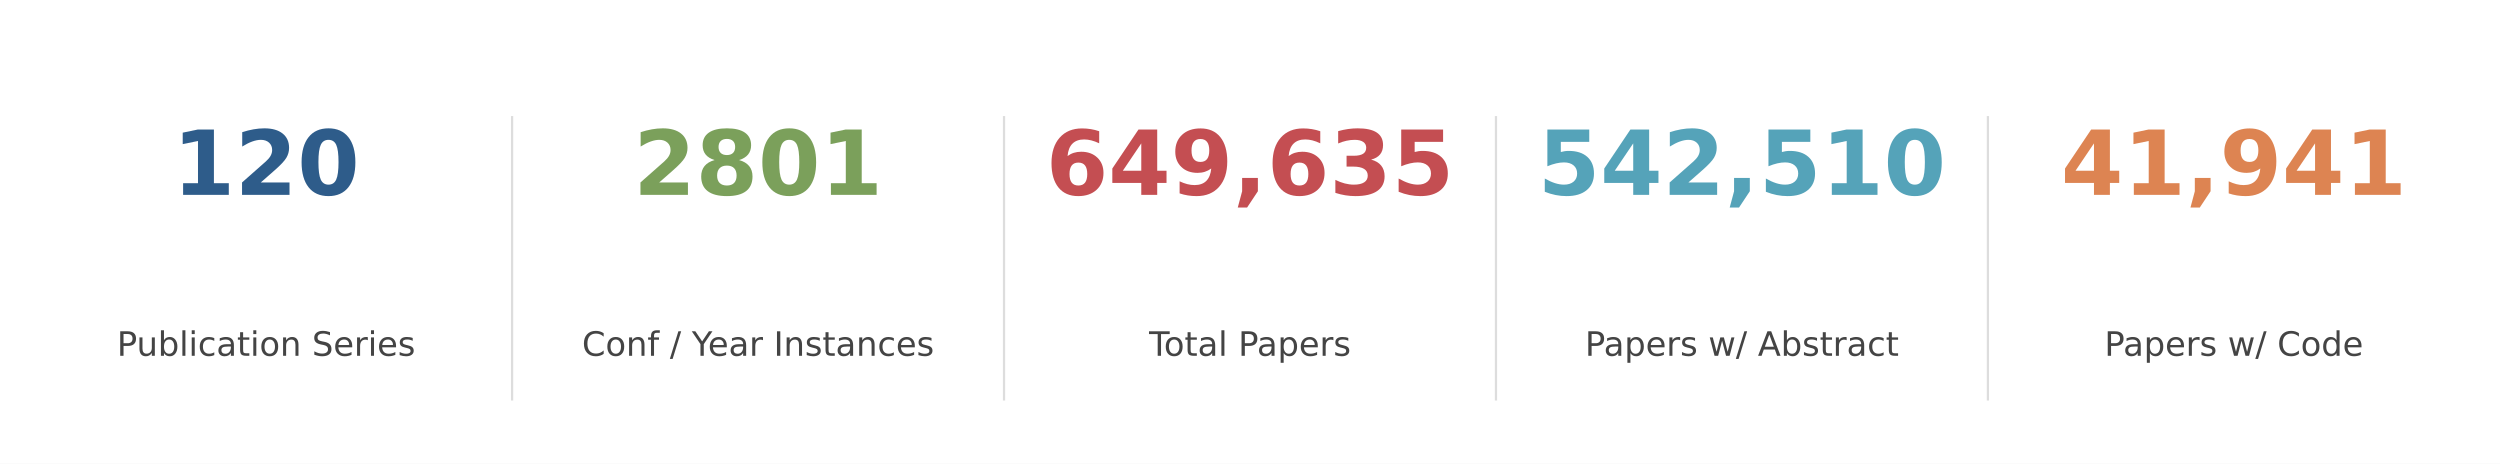
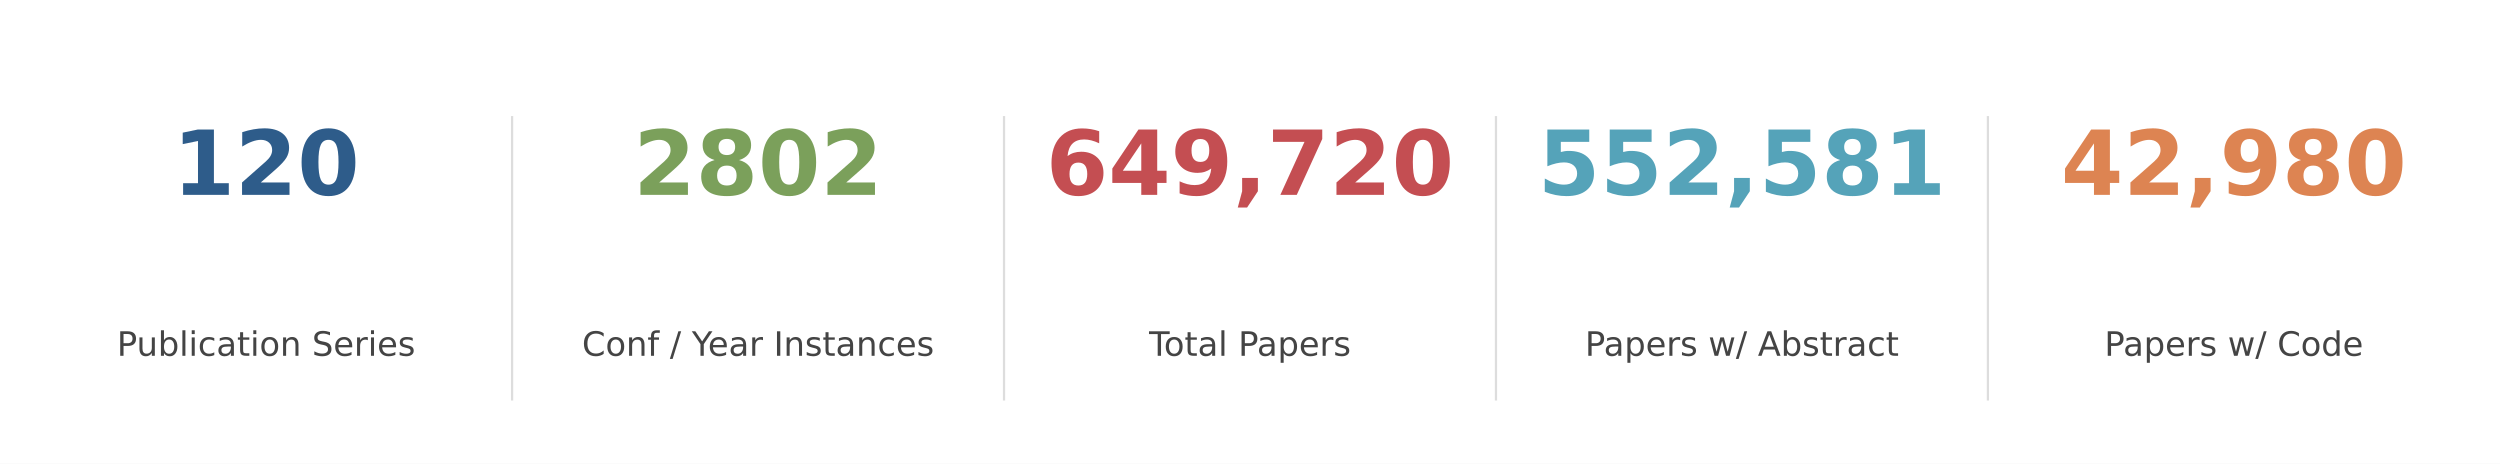
<svg xmlns="http://www.w3.org/2000/svg" xmlns:xlink="http://www.w3.org/1999/xlink" width="892.8pt" height="165.6pt" viewBox="0 0 892.8 165.6" version="1.1">
  <defs>
    <style type="text/css">*{stroke-linejoin: round; stroke-linecap: butt}</style>
  </defs>
  <g id="figure_1">
    <g id="patch_1">
      <path d="M 0 165.6  L 892.8 165.6  L 892.8 0  L 0 0  z " style="fill: #ffffff" />
    </g>
    <g id="axes_1">
      <g id="line2d_1">
-         <path d="M 182.88 142.65  L 182.88 41.85  " clip-path="url(#pd167391974)" style="fill: none; stroke: #dddddd; stroke-width: 0.8; stroke-linecap: square" />
+         <path d="M 182.88 142.65  L 182.88 41.85  " clip-path="url(#p46274622f7)" style="fill: none; stroke: #dddddd; stroke-width: 0.8; stroke-linecap: square" />
      </g>
      <g id="line2d_2">
-         <path d="M 358.56 142.65  L 358.56 41.85  " clip-path="url(#pd167391974)" style="fill: none; stroke: #dddddd; stroke-width: 0.8; stroke-linecap: square" />
+         <path d="M 358.56 142.65  L 358.56 41.85  " clip-path="url(#p46274622f7)" style="fill: none; stroke: #dddddd; stroke-width: 0.8; stroke-linecap: square" />
      </g>
      <g id="line2d_3">
-         <path d="M 534.24 142.65  L 534.24 41.85  " clip-path="url(#pd167391974)" style="fill: none; stroke: #dddddd; stroke-width: 0.8; stroke-linecap: square" />
+         <path d="M 534.24 142.65  L 534.24 41.85  " clip-path="url(#p46274622f7)" style="fill: none; stroke: #dddddd; stroke-width: 0.8; stroke-linecap: square" />
      </g>
      <g id="line2d_4">
-         <path d="M 709.92 142.65  L 709.92 41.85  " clip-path="url(#pd167391974)" style="fill: none; stroke: #dddddd; stroke-width: 0.8; stroke-linecap: square" />
+         <path d="M 709.92 142.65  L 709.92 41.85  " clip-path="url(#p46274622f7)" style="fill: none; stroke: #dddddd; stroke-width: 0.8; stroke-linecap: square" />
      </g>
      <g id="text_1">
        <g style="fill: #2e5c8a" transform="translate(61.6425 69.58) scale(0.32 -0.32)">
          <defs>
            <path id="DejaVuSans-Bold-31" d="M 750 831  L 1813 831  L 1813 3847  L 722 3622  L 722 4441  L 1806 4666  L 2950 4666  L 2950 831  L 4013 831  L 4013 0  L 750 0  L 750 831  z " transform="scale(0.015625)" />
            <path id="DejaVuSans-Bold-32" d="M 1844 884  L 3897 884  L 3897 0  L 506 0  L 506 884  L 2209 2388  Q 2438 2594 2547 2791  Q 2656 2988 2656 3200  Q 2656 3528 2436 3728  Q 2216 3928 1850 3928  Q 1569 3928 1234 3808  Q 900 3688 519 3450  L 519 4475  Q 925 4609 1322 4679  Q 1719 4750 2100 4750  Q 2938 4750 3402 4381  Q 3866 4013 3866 3353  Q 3866 2972 3669 2642  Q 3472 2313 2841 1759  L 1844 884  z " transform="scale(0.015625)" />
            <path id="DejaVuSans-Bold-30" d="M 2944 2338  Q 2944 3213 2780 3570  Q 2616 3928 2228 3928  Q 1841 3928 1675 3570  Q 1509 3213 1509 2338  Q 1509 1453 1675 1090  Q 1841 728 2228 728  Q 2613 728 2778 1090  Q 2944 1453 2944 2338  z M 4147 2328  Q 4147 1169 3647 539  Q 3147 -91 2228 -91  Q 1306 -91 806 539  Q 306 1169 306 2328  Q 306 3491 806 4120  Q 1306 4750 2228 4750  Q 3147 4750 3647 4120  Q 4147 3491 4147 2328  z " transform="scale(0.015625)" />
          </defs>
          <use xlink:href="#DejaVuSans-Bold-31" />
          <use xlink:href="#DejaVuSans-Bold-32" transform="translate(69.58008 0)" />
          <use xlink:href="#DejaVuSans-Bold-30" transform="translate(139.1602 0)" />
        </g>
      </g>
      <g id="text_2">
        <g style="fill: #444444" transform="translate(41.75438 127.0613) scale(0.12 -0.12)">
          <defs>
            <path id="DejaVuSans-50" d="M 1259 4147  L 1259 2394  L 2053 2394  Q 2494 2394 2734 2622  Q 2975 2850 2975 3272  Q 2975 3691 2734 3919  Q 2494 4147 2053 4147  L 1259 4147  z M 628 4666  L 2053 4666  Q 2838 4666 3239 4311  Q 3641 3956 3641 3272  Q 3641 2581 3239 2228  Q 2838 1875 2053 1875  L 1259 1875  L 1259 0  L 628 0  L 628 4666  z " transform="scale(0.015625)" />
            <path id="DejaVuSans-75" d="M 544 1381  L 544 3500  L 1119 3500  L 1119 1403  Q 1119 906 1312 657  Q 1506 409 1894 409  Q 2359 409 2629 706  Q 2900 1003 2900 1516  L 2900 3500  L 3475 3500  L 3475 0  L 2900 0  L 2900 538  Q 2691 219 2414 64  Q 2138 -91 1772 -91  Q 1169 -91 856 284  Q 544 659 544 1381  z M 1991 3584  L 1991 3584  z " transform="scale(0.015625)" />
            <path id="DejaVuSans-62" d="M 3116 1747  Q 3116 2381 2855 2742  Q 2594 3103 2138 3103  Q 1681 3103 1420 2742  Q 1159 2381 1159 1747  Q 1159 1113 1420 752  Q 1681 391 2138 391  Q 2594 391 2855 752  Q 3116 1113 3116 1747  z M 1159 2969  Q 1341 3281 1617 3432  Q 1894 3584 2278 3584  Q 2916 3584 3314 3078  Q 3713 2572 3713 1747  Q 3713 922 3314 415  Q 2916 -91 2278 -91  Q 1894 -91 1617 61  Q 1341 213 1159 525  L 1159 0  L 581 0  L 581 4863  L 1159 4863  L 1159 2969  z " transform="scale(0.015625)" />
            <path id="DejaVuSans-6c" d="M 603 4863  L 1178 4863  L 1178 0  L 603 0  L 603 4863  z " transform="scale(0.015625)" />
            <path id="DejaVuSans-69" d="M 603 3500  L 1178 3500  L 1178 0  L 603 0  L 603 3500  z M 603 4863  L 1178 4863  L 1178 4134  L 603 4134  L 603 4863  z " transform="scale(0.015625)" />
            <path id="DejaVuSans-63" d="M 3122 3366  L 3122 2828  Q 2878 2963 2633 3030  Q 2388 3097 2138 3097  Q 1578 3097 1268 2742  Q 959 2388 959 1747  Q 959 1106 1268 751  Q 1578 397 2138 397  Q 2388 397 2633 464  Q 2878 531 3122 666  L 3122 134  Q 2881 22 2623 -34  Q 2366 -91 2075 -91  Q 1284 -91 818 406  Q 353 903 353 1747  Q 353 2603 823 3093  Q 1294 3584 2113 3584  Q 2378 3584 2631 3529  Q 2884 3475 3122 3366  z " transform="scale(0.015625)" />
            <path id="DejaVuSans-61" d="M 2194 1759  Q 1497 1759 1228 1600  Q 959 1441 959 1056  Q 959 750 1161 570  Q 1363 391 1709 391  Q 2188 391 2477 730  Q 2766 1069 2766 1631  L 2766 1759  L 2194 1759  z M 3341 1997  L 3341 0  L 2766 0  L 2766 531  Q 2569 213 2275 61  Q 1981 -91 1556 -91  Q 1019 -91 701 211  Q 384 513 384 1019  Q 384 1609 779 1909  Q 1175 2209 1959 2209  L 2766 2209  L 2766 2266  Q 2766 2663 2505 2880  Q 2244 3097 1772 3097  Q 1472 3097 1187 3025  Q 903 2953 641 2809  L 641 3341  Q 956 3463 1253 3523  Q 1550 3584 1831 3584  Q 2591 3584 2966 3190  Q 3341 2797 3341 1997  z " transform="scale(0.015625)" />
            <path id="DejaVuSans-74" d="M 1172 4494  L 1172 3500  L 2356 3500  L 2356 3053  L 1172 3053  L 1172 1153  Q 1172 725 1289 603  Q 1406 481 1766 481  L 2356 481  L 2356 0  L 1766 0  Q 1100 0 847 248  Q 594 497 594 1153  L 594 3053  L 172 3053  L 172 3500  L 594 3500  L 594 4494  L 1172 4494  z " transform="scale(0.015625)" />
            <path id="DejaVuSans-6f" d="M 1959 3097  Q 1497 3097 1228 2736  Q 959 2375 959 1747  Q 959 1119 1226 758  Q 1494 397 1959 397  Q 2419 397 2687 759  Q 2956 1122 2956 1747  Q 2956 2369 2687 2733  Q 2419 3097 1959 3097  z M 1959 3584  Q 2709 3584 3137 3096  Q 3566 2609 3566 1747  Q 3566 888 3137 398  Q 2709 -91 1959 -91  Q 1206 -91 779 398  Q 353 888 353 1747  Q 353 2609 779 3096  Q 1206 3584 1959 3584  z " transform="scale(0.015625)" />
            <path id="DejaVuSans-6e" d="M 3513 2113  L 3513 0  L 2938 0  L 2938 2094  Q 2938 2591 2744 2837  Q 2550 3084 2163 3084  Q 1697 3084 1428 2787  Q 1159 2491 1159 1978  L 1159 0  L 581 0  L 581 3500  L 1159 3500  L 1159 2956  Q 1366 3272 1645 3428  Q 1925 3584 2291 3584  Q 2894 3584 3203 3211  Q 3513 2838 3513 2113  z " transform="scale(0.015625)" />
            <path id="DejaVuSans-20" transform="scale(0.015625)" />
            <path id="DejaVuSans-53" d="M 3425 4513  L 3425 3897  Q 3066 4069 2747 4153  Q 2428 4238 2131 4238  Q 1616 4238 1336 4038  Q 1056 3838 1056 3469  Q 1056 3159 1242 3001  Q 1428 2844 1947 2747  L 2328 2669  Q 3034 2534 3370 2195  Q 3706 1856 3706 1288  Q 3706 609 3251 259  Q 2797 -91 1919 -91  Q 1588 -91 1214 -16  Q 841 59 441 206  L 441 856  Q 825 641 1194 531  Q 1563 422 1919 422  Q 2459 422 2753 634  Q 3047 847 3047 1241  Q 3047 1584 2836 1778  Q 2625 1972 2144 2069  L 1759 2144  Q 1053 2284 737 2584  Q 422 2884 422 3419  Q 422 4038 858 4394  Q 1294 4750 2059 4750  Q 2388 4750 2728 4690  Q 3069 4631 3425 4513  z " transform="scale(0.015625)" />
            <path id="DejaVuSans-65" d="M 3597 1894  L 3597 1613  L 953 1613  Q 991 1019 1311 708  Q 1631 397 2203 397  Q 2534 397 2845 478  Q 3156 559 3463 722  L 3463 178  Q 3153 47 2828 -22  Q 2503 -91 2169 -91  Q 1331 -91 842 396  Q 353 884 353 1716  Q 353 2575 817 3079  Q 1281 3584 2069 3584  Q 2775 3584 3186 3129  Q 3597 2675 3597 1894  z M 3022 2063  Q 3016 2534 2758 2815  Q 2500 3097 2075 3097  Q 1594 3097 1305 2825  Q 1016 2553 972 2059  L 3022 2063  z " transform="scale(0.015625)" />
            <path id="DejaVuSans-72" d="M 2631 2963  Q 2534 3019 2420 3045  Q 2306 3072 2169 3072  Q 1681 3072 1420 2755  Q 1159 2438 1159 1844  L 1159 0  L 581 0  L 581 3500  L 1159 3500  L 1159 2956  Q 1341 3275 1631 3429  Q 1922 3584 2338 3584  Q 2397 3584 2469 3576  Q 2541 3569 2628 3553  L 2631 2963  z " transform="scale(0.015625)" />
            <path id="DejaVuSans-73" d="M 2834 3397  L 2834 2853  Q 2591 2978 2328 3040  Q 2066 3103 1784 3103  Q 1356 3103 1142 2972  Q 928 2841 928 2578  Q 928 2378 1081 2264  Q 1234 2150 1697 2047  L 1894 2003  Q 2506 1872 2764 1633  Q 3022 1394 3022 966  Q 3022 478 2636 193  Q 2250 -91 1575 -91  Q 1294 -91 989 -36  Q 684 19 347 128  L 347 722  Q 666 556 975 473  Q 1284 391 1588 391  Q 1994 391 2212 530  Q 2431 669 2431 922  Q 2431 1156 2273 1281  Q 2116 1406 1581 1522  L 1381 1569  Q 847 1681 609 1914  Q 372 2147 372 2553  Q 372 3047 722 3315  Q 1072 3584 1716 3584  Q 2034 3584 2315 3537  Q 2597 3491 2834 3397  z " transform="scale(0.015625)" />
          </defs>
          <use xlink:href="#DejaVuSans-50" />
          <use xlink:href="#DejaVuSans-75" transform="translate(58.55273 0)" />
          <use xlink:href="#DejaVuSans-62" transform="translate(121.9316 0)" />
          <use xlink:href="#DejaVuSans-6c" transform="translate(185.4082 0)" />
          <use xlink:href="#DejaVuSans-69" transform="translate(213.1914 0)" />
          <use xlink:href="#DejaVuSans-63" transform="translate(240.9746 0)" />
          <use xlink:href="#DejaVuSans-61" transform="translate(295.9551 0)" />
          <use xlink:href="#DejaVuSans-74" transform="translate(357.2344 0)" />
          <use xlink:href="#DejaVuSans-69" transform="translate(396.4434 0)" />
          <use xlink:href="#DejaVuSans-6f" transform="translate(424.2266 0)" />
          <use xlink:href="#DejaVuSans-6e" transform="translate(485.4082 0)" />
          <use xlink:href="#DejaVuSans-20" transform="translate(548.7871 0)" />
          <use xlink:href="#DejaVuSans-53" transform="translate(580.5742 0)" />
          <use xlink:href="#DejaVuSans-65" transform="translate(644.0508 0)" />
          <use xlink:href="#DejaVuSans-72" transform="translate(705.5742 0)" />
          <use xlink:href="#DejaVuSans-69" transform="translate(746.6875 0)" />
          <use xlink:href="#DejaVuSans-65" transform="translate(774.4707 0)" />
          <use xlink:href="#DejaVuSans-73" transform="translate(835.9941 0)" />
        </g>
      </g>
      <g id="text_3">
        <g style="fill: #7ba05b" transform="translate(226.19 69.58) scale(0.32 -0.32)">
          <defs>
            <path id="DejaVuSans-Bold-38" d="M 2228 2088  Q 1891 2088 1709 1903  Q 1528 1719 1528 1375  Q 1528 1031 1709 848  Q 1891 666 2228 666  Q 2563 666 2741 848  Q 2919 1031 2919 1375  Q 2919 1722 2741 1905  Q 2563 2088 2228 2088  z M 1350 2484  Q 925 2613 709 2878  Q 494 3144 494 3541  Q 494 4131 934 4440  Q 1375 4750 2228 4750  Q 3075 4750 3515 4442  Q 3956 4134 3956 3541  Q 3956 3144 3739 2878  Q 3522 2613 3097 2484  Q 3572 2353 3814 2058  Q 4056 1763 4056 1313  Q 4056 619 3595 264  Q 3134 -91 2228 -91  Q 1319 -91 855 264  Q 391 619 391 1313  Q 391 1763 633 2058  Q 875 2353 1350 2484  z M 1631 3419  Q 1631 3141 1786 2991  Q 1941 2841 2228 2841  Q 2509 2841 2662 2991  Q 2816 3141 2816 3419  Q 2816 3697 2662 3845  Q 2509 3994 2228 3994  Q 1941 3994 1786 3844  Q 1631 3694 1631 3419  z " transform="scale(0.015625)" />
          </defs>
          <use xlink:href="#DejaVuSans-Bold-32" />
          <use xlink:href="#DejaVuSans-Bold-38" transform="translate(69.58008 0)" />
          <use xlink:href="#DejaVuSans-Bold-30" transform="translate(139.1602 0)" />
-           <use xlink:href="#DejaVuSans-Bold-31" transform="translate(208.7402 0)" />
+           <use xlink:href="#DejaVuSans-Bold-32" transform="translate(208.7402 0)" />
        </g>
      </g>
      <g id="text_4">
        <g style="fill: #444444" transform="translate(207.8512 127.0613) scale(0.12 -0.12)">
          <defs>
            <path id="DejaVuSans-43" d="M 4122 4306  L 4122 3641  Q 3803 3938 3442 4084  Q 3081 4231 2675 4231  Q 1875 4231 1450 3742  Q 1025 3253 1025 2328  Q 1025 1406 1450 917  Q 1875 428 2675 428  Q 3081 428 3442 575  Q 3803 722 4122 1019  L 4122 359  Q 3791 134 3420 21  Q 3050 -91 2638 -91  Q 1578 -91 968 557  Q 359 1206 359 2328  Q 359 3453 968 4101  Q 1578 4750 2638 4750  Q 3056 4750 3426 4639  Q 3797 4528 4122 4306  z " transform="scale(0.015625)" />
            <path id="DejaVuSans-66" d="M 2375 4863  L 2375 4384  L 1825 4384  Q 1516 4384 1395 4259  Q 1275 4134 1275 3809  L 1275 3500  L 2222 3500  L 2222 3053  L 1275 3053  L 1275 0  L 697 0  L 697 3053  L 147 3053  L 147 3500  L 697 3500  L 697 3744  Q 697 4328 969 4595  Q 1241 4863 1831 4863  L 2375 4863  z " transform="scale(0.015625)" />
            <path id="DejaVuSans-2f" d="M 1625 4666  L 2156 4666  L 531 -594  L 0 -594  L 1625 4666  z " transform="scale(0.015625)" />
            <path id="DejaVuSans-59" d="M -13 4666  L 666 4666  L 1959 2747  L 3244 4666  L 3922 4666  L 2272 2222  L 2272 0  L 1638 0  L 1638 2222  L -13 4666  z " transform="scale(0.015625)" />
            <path id="DejaVuSans-49" d="M 628 4666  L 1259 4666  L 1259 0  L 628 0  L 628 4666  z " transform="scale(0.015625)" />
          </defs>
          <use xlink:href="#DejaVuSans-43" />
          <use xlink:href="#DejaVuSans-6f" transform="translate(69.82422 0)" />
          <use xlink:href="#DejaVuSans-6e" transform="translate(131.0059 0)" />
          <use xlink:href="#DejaVuSans-66" transform="translate(194.3848 0)" />
          <use xlink:href="#DejaVuSans-20" transform="translate(229.5898 0)" />
          <use xlink:href="#DejaVuSans-2f" transform="translate(261.377 0)" />
          <use xlink:href="#DejaVuSans-20" transform="translate(295.0684 0)" />
          <use xlink:href="#DejaVuSans-59" transform="translate(326.8555 0)" />
          <use xlink:href="#DejaVuSans-65" transform="translate(374.6895 0)" />
          <use xlink:href="#DejaVuSans-61" transform="translate(436.2129 0)" />
          <use xlink:href="#DejaVuSans-72" transform="translate(497.4922 0)" />
          <use xlink:href="#DejaVuSans-20" transform="translate(538.6055 0)" />
          <use xlink:href="#DejaVuSans-49" transform="translate(570.3926 0)" />
          <use xlink:href="#DejaVuSans-6e" transform="translate(599.8848 0)" />
          <use xlink:href="#DejaVuSans-73" transform="translate(663.2637 0)" />
          <use xlink:href="#DejaVuSans-74" transform="translate(715.3633 0)" />
          <use xlink:href="#DejaVuSans-61" transform="translate(754.5723 0)" />
          <use xlink:href="#DejaVuSans-6e" transform="translate(815.8516 0)" />
          <use xlink:href="#DejaVuSans-63" transform="translate(879.2305 0)" />
          <use xlink:href="#DejaVuSans-65" transform="translate(934.2109 0)" />
          <use xlink:href="#DejaVuSans-73" transform="translate(995.7344 0)" />
        </g>
      </g>
      <g id="text_5">
        <g style="fill: #c44e52" transform="translate(373.5275 69.58) scale(0.32 -0.32)">
          <defs>
            <path id="DejaVuSans-Bold-36" d="M 2316 2303  Q 2000 2303 1842 2098  Q 1684 1894 1684 1484  Q 1684 1075 1842 870  Q 2000 666 2316 666  Q 2634 666 2792 870  Q 2950 1075 2950 1484  Q 2950 1894 2792 2098  Q 2634 2303 2316 2303  z M 3803 4544  L 3803 3681  Q 3506 3822 3243 3889  Q 2981 3956 2731 3956  Q 2194 3956 1894 3657  Q 1594 3359 1544 2772  Q 1750 2925 1990 3001  Q 2231 3078 2516 3078  Q 3231 3078 3670 2659  Q 4109 2241 4109 1563  Q 4109 813 3618 361  Q 3128 -91 2303 -91  Q 1394 -91 895 523  Q 397 1138 397 2266  Q 397 3422 980 4083  Q 1563 4744 2578 4744  Q 2900 4744 3203 4694  Q 3506 4644 3803 4544  z " transform="scale(0.015625)" />
            <path id="DejaVuSans-Bold-34" d="M 2356 3675  L 1038 1722  L 2356 1722  L 2356 3675  z M 2156 4666  L 3494 4666  L 3494 1722  L 4159 1722  L 4159 850  L 3494 850  L 3494 0  L 2356 0  L 2356 850  L 288 850  L 288 1881  L 2156 4666  z " transform="scale(0.015625)" />
            <path id="DejaVuSans-Bold-39" d="M 641 103  L 641 966  Q 928 831 1190 764  Q 1453 697 1709 697  Q 2247 697 2547 995  Q 2847 1294 2900 1881  Q 2688 1725 2447 1647  Q 2206 1569 1925 1569  Q 1209 1569 770 1986  Q 331 2403 331 3084  Q 331 3838 820 4291  Q 1309 4744 2131 4744  Q 3044 4744 3544 4128  Q 4044 3513 4044 2388  Q 4044 1231 3459 570  Q 2875 -91 1856 -91  Q 1528 -91 1228 -42  Q 928 6 641 103  z M 2125 2350  Q 2441 2350 2600 2554  Q 2759 2759 2759 3169  Q 2759 3575 2600 3781  Q 2441 3988 2125 3988  Q 1809 3988 1650 3781  Q 1491 3575 1491 3169  Q 1491 2759 1650 2554  Q 1809 2350 2125 2350  z " transform="scale(0.015625)" />
            <path id="DejaVuSans-Bold-2c" d="M 653 1209  L 1778 1209  L 1778 256  L 1006 -909  L 341 -909  L 653 256  L 653 1209  z " transform="scale(0.015625)" />
-             <path id="DejaVuSans-Bold-33" d="M 2981 2516  Q 3453 2394 3698 2092  Q 3944 1791 3944 1325  Q 3944 631 3412 270  Q 2881 -91 1863 -91  Q 1503 -91 1142 -33  Q 781 25 428 141  L 428 1069  Q 766 900 1098 814  Q 1431 728 1753 728  Q 2231 728 2486 893  Q 2741 1059 2741 1369  Q 2741 1688 2480 1852  Q 2219 2016 1709 2016  L 1228 2016  L 1228 2791  L 1734 2791  Q 2188 2791 2409 2933  Q 2631 3075 2631 3366  Q 2631 3634 2415 3781  Q 2200 3928 1806 3928  Q 1516 3928 1219 3862  Q 922 3797 628 3669  L 628 4550  Q 984 4650 1334 4700  Q 1684 4750 2022 4750  Q 2931 4750 3382 4451  Q 3834 4153 3834 3553  Q 3834 3144 3618 2883  Q 3403 2622 2981 2516  z " transform="scale(0.015625)" />
-             <path id="DejaVuSans-Bold-35" d="M 678 4666  L 3669 4666  L 3669 3781  L 1638 3781  L 1638 3059  Q 1775 3097 1914 3117  Q 2053 3138 2203 3138  Q 3056 3138 3531 2711  Q 4006 2284 4006 1522  Q 4006 766 3489 337  Q 2972 -91 2053 -91  Q 1656 -91 1267 -14  Q 878 63 494 219  L 494 1166  Q 875 947 1217 837  Q 1559 728 1863 728  Q 2300 728 2551 942  Q 2803 1156 2803 1522  Q 2803 1891 2551 2103  Q 2300 2316 1863 2316  Q 1603 2316 1309 2248  Q 1016 2181 678 2041  L 678 4666  z " transform="scale(0.015625)" />
+             <path id="DejaVuSans-Bold-37" d="M 428 4666  L 3944 4666  L 3944 3988  L 2125 0  L 953 0  L 2675 3781  L 428 3781  L 428 4666  z " transform="scale(0.015625)" />
          </defs>
          <use xlink:href="#DejaVuSans-Bold-36" />
          <use xlink:href="#DejaVuSans-Bold-34" transform="translate(69.58008 0)" />
          <use xlink:href="#DejaVuSans-Bold-39" transform="translate(139.1602 0)" />
          <use xlink:href="#DejaVuSans-Bold-2c" transform="translate(208.7402 0)" />
-           <use xlink:href="#DejaVuSans-Bold-36" transform="translate(246.7285 0)" />
-           <use xlink:href="#DejaVuSans-Bold-33" transform="translate(316.3086 0)" />
-           <use xlink:href="#DejaVuSans-Bold-35" transform="translate(385.8887 0)" />
+           <use xlink:href="#DejaVuSans-Bold-37" transform="translate(246.7285 0)" />
+           <use xlink:href="#DejaVuSans-Bold-32" transform="translate(316.3086 0)" />
+           <use xlink:href="#DejaVuSans-Bold-30" transform="translate(385.8887 0)" />
        </g>
      </g>
      <g id="text_6">
        <g style="fill: #444444" transform="translate(410.3634 127.0613) scale(0.12 -0.12)">
          <defs>
            <path id="DejaVuSans-54" d="M -19 4666  L 3928 4666  L 3928 4134  L 2272 4134  L 2272 0  L 1638 0  L 1638 4134  L -19 4134  L -19 4666  z " transform="scale(0.015625)" />
            <path id="DejaVuSans-70" d="M 1159 525  L 1159 -1331  L 581 -1331  L 581 3500  L 1159 3500  L 1159 2969  Q 1341 3281 1617 3432  Q 1894 3584 2278 3584  Q 2916 3584 3314 3078  Q 3713 2572 3713 1747  Q 3713 922 3314 415  Q 2916 -91 2278 -91  Q 1894 -91 1617 61  Q 1341 213 1159 525  z M 3116 1747  Q 3116 2381 2855 2742  Q 2594 3103 2138 3103  Q 1681 3103 1420 2742  Q 1159 2381 1159 1747  Q 1159 1113 1420 752  Q 1681 391 2138 391  Q 2594 391 2855 752  Q 3116 1113 3116 1747  z " transform="scale(0.015625)" />
          </defs>
          <use xlink:href="#DejaVuSans-54" />
          <use xlink:href="#DejaVuSans-6f" transform="translate(44.08398 0)" />
          <use xlink:href="#DejaVuSans-74" transform="translate(105.2656 0)" />
          <use xlink:href="#DejaVuSans-61" transform="translate(144.4746 0)" />
          <use xlink:href="#DejaVuSans-6c" transform="translate(205.7539 0)" />
          <use xlink:href="#DejaVuSans-20" transform="translate(233.5371 0)" />
          <use xlink:href="#DejaVuSans-50" transform="translate(265.3242 0)" />
          <use xlink:href="#DejaVuSans-61" transform="translate(321.127 0)" />
          <use xlink:href="#DejaVuSans-70" transform="translate(382.4062 0)" />
          <use xlink:href="#DejaVuSans-65" transform="translate(445.8828 0)" />
          <use xlink:href="#DejaVuSans-72" transform="translate(507.4062 0)" />
          <use xlink:href="#DejaVuSans-73" transform="translate(548.5195 0)" />
        </g>
      </g>
      <g id="text_7">
        <g style="fill: #55a3b9" transform="translate(549.2075 69.58) scale(0.32 -0.32)">
+           <defs>
+             <path id="DejaVuSans-Bold-35" d="M 678 4666  L 3669 4666  L 3669 3781  L 1638 3781  L 1638 3059  Q 1775 3097 1914 3117  Q 2053 3138 2203 3138  Q 3056 3138 3531 2711  Q 4006 2284 4006 1522  Q 4006 766 3489 337  Q 2972 -91 2053 -91  Q 1656 -91 1267 -14  Q 878 63 494 219  L 494 1166  Q 875 947 1217 837  Q 1559 728 1863 728  Q 2300 728 2551 942  Q 2803 1156 2803 1522  Q 2803 1891 2551 2103  Q 2300 2316 1863 2316  Q 1603 2316 1309 2248  Q 1016 2181 678 2041  L 678 4666  z " transform="scale(0.015625)" />
+           </defs>
          <use xlink:href="#DejaVuSans-Bold-35" />
-           <use xlink:href="#DejaVuSans-Bold-34" transform="translate(69.58008 0)" />
+           <use xlink:href="#DejaVuSans-Bold-35" transform="translate(69.58008 0)" />
          <use xlink:href="#DejaVuSans-Bold-32" transform="translate(139.1602 0)" />
          <use xlink:href="#DejaVuSans-Bold-2c" transform="translate(208.7402 0)" />
          <use xlink:href="#DejaVuSans-Bold-35" transform="translate(246.7285 0)" />
-           <use xlink:href="#DejaVuSans-Bold-31" transform="translate(316.3086 0)" />
-           <use xlink:href="#DejaVuSans-Bold-30" transform="translate(385.8887 0)" />
+           <use xlink:href="#DejaVuSans-Bold-38" transform="translate(316.3086 0)" />
+           <use xlink:href="#DejaVuSans-Bold-31" transform="translate(385.8887 0)" />
        </g>
      </g>
      <g id="text_8">
        <g style="fill: #444444" transform="translate(566.0344 127.0613) scale(0.12 -0.12)">
          <defs>
            <path id="DejaVuSans-77" d="M 269 3500  L 844 3500  L 1563 769  L 2278 3500  L 2956 3500  L 3675 769  L 4391 3500  L 4966 3500  L 4050 0  L 3372 0  L 2619 2869  L 1863 0  L 1184 0  L 269 3500  z " transform="scale(0.015625)" />
            <path id="DejaVuSans-41" d="M 2188 4044  L 1331 1722  L 3047 1722  L 2188 4044  z M 1831 4666  L 2547 4666  L 4325 0  L 3669 0  L 3244 1197  L 1141 1197  L 716 0  L 50 0  L 1831 4666  z " transform="scale(0.015625)" />
          </defs>
          <use xlink:href="#DejaVuSans-50" />
          <use xlink:href="#DejaVuSans-61" transform="translate(55.80273 0)" />
          <use xlink:href="#DejaVuSans-70" transform="translate(117.082 0)" />
          <use xlink:href="#DejaVuSans-65" transform="translate(180.5586 0)" />
          <use xlink:href="#DejaVuSans-72" transform="translate(242.082 0)" />
          <use xlink:href="#DejaVuSans-73" transform="translate(283.1953 0)" />
          <use xlink:href="#DejaVuSans-20" transform="translate(335.2949 0)" />
          <use xlink:href="#DejaVuSans-77" transform="translate(367.082 0)" />
          <use xlink:href="#DejaVuSans-2f" transform="translate(448.8691 0)" />
          <use xlink:href="#DejaVuSans-20" transform="translate(482.5605 0)" />
          <use xlink:href="#DejaVuSans-41" transform="translate(514.3477 0)" />
          <use xlink:href="#DejaVuSans-62" transform="translate(582.7559 0)" />
          <use xlink:href="#DejaVuSans-73" transform="translate(646.2324 0)" />
          <use xlink:href="#DejaVuSans-74" transform="translate(698.332 0)" />
          <use xlink:href="#DejaVuSans-72" transform="translate(737.541 0)" />
          <use xlink:href="#DejaVuSans-61" transform="translate(778.6543 0)" />
          <use xlink:href="#DejaVuSans-63" transform="translate(839.9336 0)" />
          <use xlink:href="#DejaVuSans-74" transform="translate(894.9141 0)" />
        </g>
      </g>
      <g id="text_9">
        <g style="fill: #dd8452" transform="translate(736.02 69.58) scale(0.32 -0.32)">
          <use xlink:href="#DejaVuSans-Bold-34" />
-           <use xlink:href="#DejaVuSans-Bold-31" transform="translate(69.58008 0)" />
+           <use xlink:href="#DejaVuSans-Bold-32" transform="translate(69.58008 0)" />
          <use xlink:href="#DejaVuSans-Bold-2c" transform="translate(139.1602 0)" />
          <use xlink:href="#DejaVuSans-Bold-39" transform="translate(177.1484 0)" />
-           <use xlink:href="#DejaVuSans-Bold-34" transform="translate(246.7285 0)" />
-           <use xlink:href="#DejaVuSans-Bold-31" transform="translate(316.3086 0)" />
+           <use xlink:href="#DejaVuSans-Bold-38" transform="translate(246.7285 0)" />
+           <use xlink:href="#DejaVuSans-Bold-30" transform="translate(316.3086 0)" />
        </g>
      </g>
      <g id="text_10">
        <g style="fill: #444444" transform="translate(751.5384 127.0613) scale(0.12 -0.12)">
          <defs>
            <path id="DejaVuSans-64" d="M 2906 2969  L 2906 4863  L 3481 4863  L 3481 0  L 2906 0  L 2906 525  Q 2725 213 2448 61  Q 2172 -91 1784 -91  Q 1150 -91 751 415  Q 353 922 353 1747  Q 353 2572 751 3078  Q 1150 3584 1784 3584  Q 2172 3584 2448 3432  Q 2725 3281 2906 2969  z M 947 1747  Q 947 1113 1208 752  Q 1469 391 1925 391  Q 2381 391 2643 752  Q 2906 1113 2906 1747  Q 2906 2381 2643 2742  Q 2381 3103 1925 3103  Q 1469 3103 1208 2742  Q 947 2381 947 1747  z " transform="scale(0.015625)" />
          </defs>
          <use xlink:href="#DejaVuSans-50" />
          <use xlink:href="#DejaVuSans-61" transform="translate(55.80273 0)" />
          <use xlink:href="#DejaVuSans-70" transform="translate(117.082 0)" />
          <use xlink:href="#DejaVuSans-65" transform="translate(180.5586 0)" />
          <use xlink:href="#DejaVuSans-72" transform="translate(242.082 0)" />
          <use xlink:href="#DejaVuSans-73" transform="translate(283.1953 0)" />
          <use xlink:href="#DejaVuSans-20" transform="translate(335.2949 0)" />
          <use xlink:href="#DejaVuSans-77" transform="translate(367.082 0)" />
          <use xlink:href="#DejaVuSans-2f" transform="translate(448.8691 0)" />
          <use xlink:href="#DejaVuSans-20" transform="translate(482.5605 0)" />
          <use xlink:href="#DejaVuSans-43" transform="translate(514.3477 0)" />
          <use xlink:href="#DejaVuSans-6f" transform="translate(584.1719 0)" />
          <use xlink:href="#DejaVuSans-64" transform="translate(645.3535 0)" />
          <use xlink:href="#DejaVuSans-65" transform="translate(708.8301 0)" />
        </g>
      </g>
    </g>
  </g>
  <defs>
-     <clipPath id="pd167391974">
+     <clipPath id="p46274622f7">
      <rect x="7.2" y="7.2" width="878.4" height="151.2" />
    </clipPath>
  </defs>
</svg>
